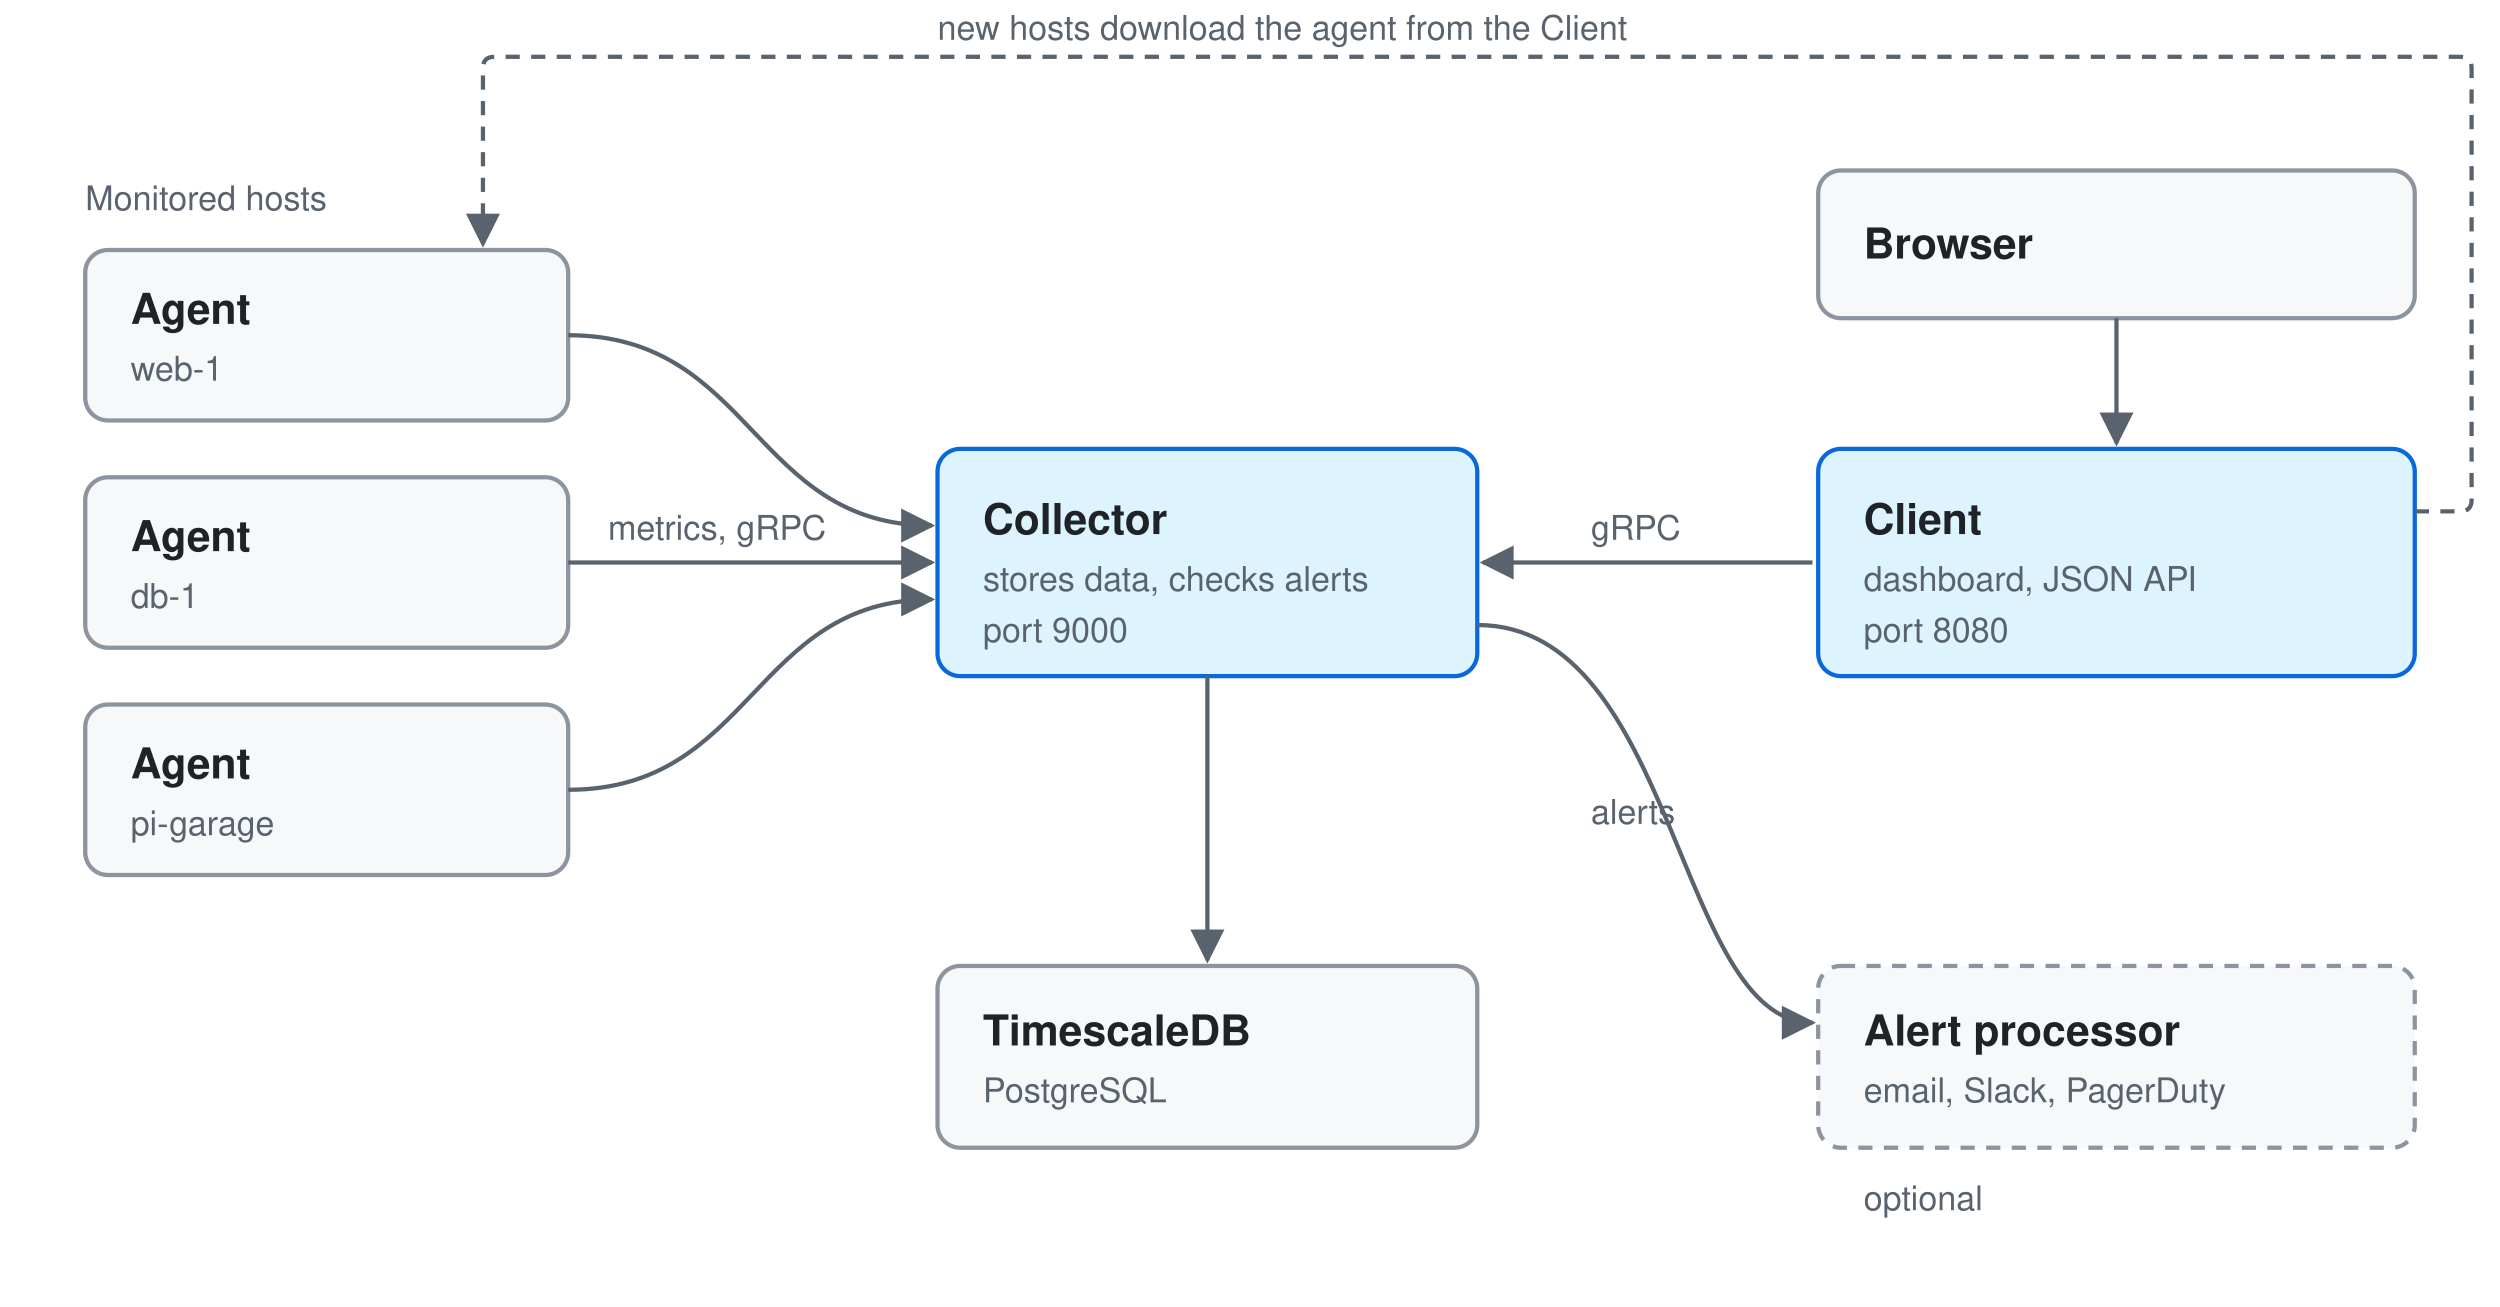
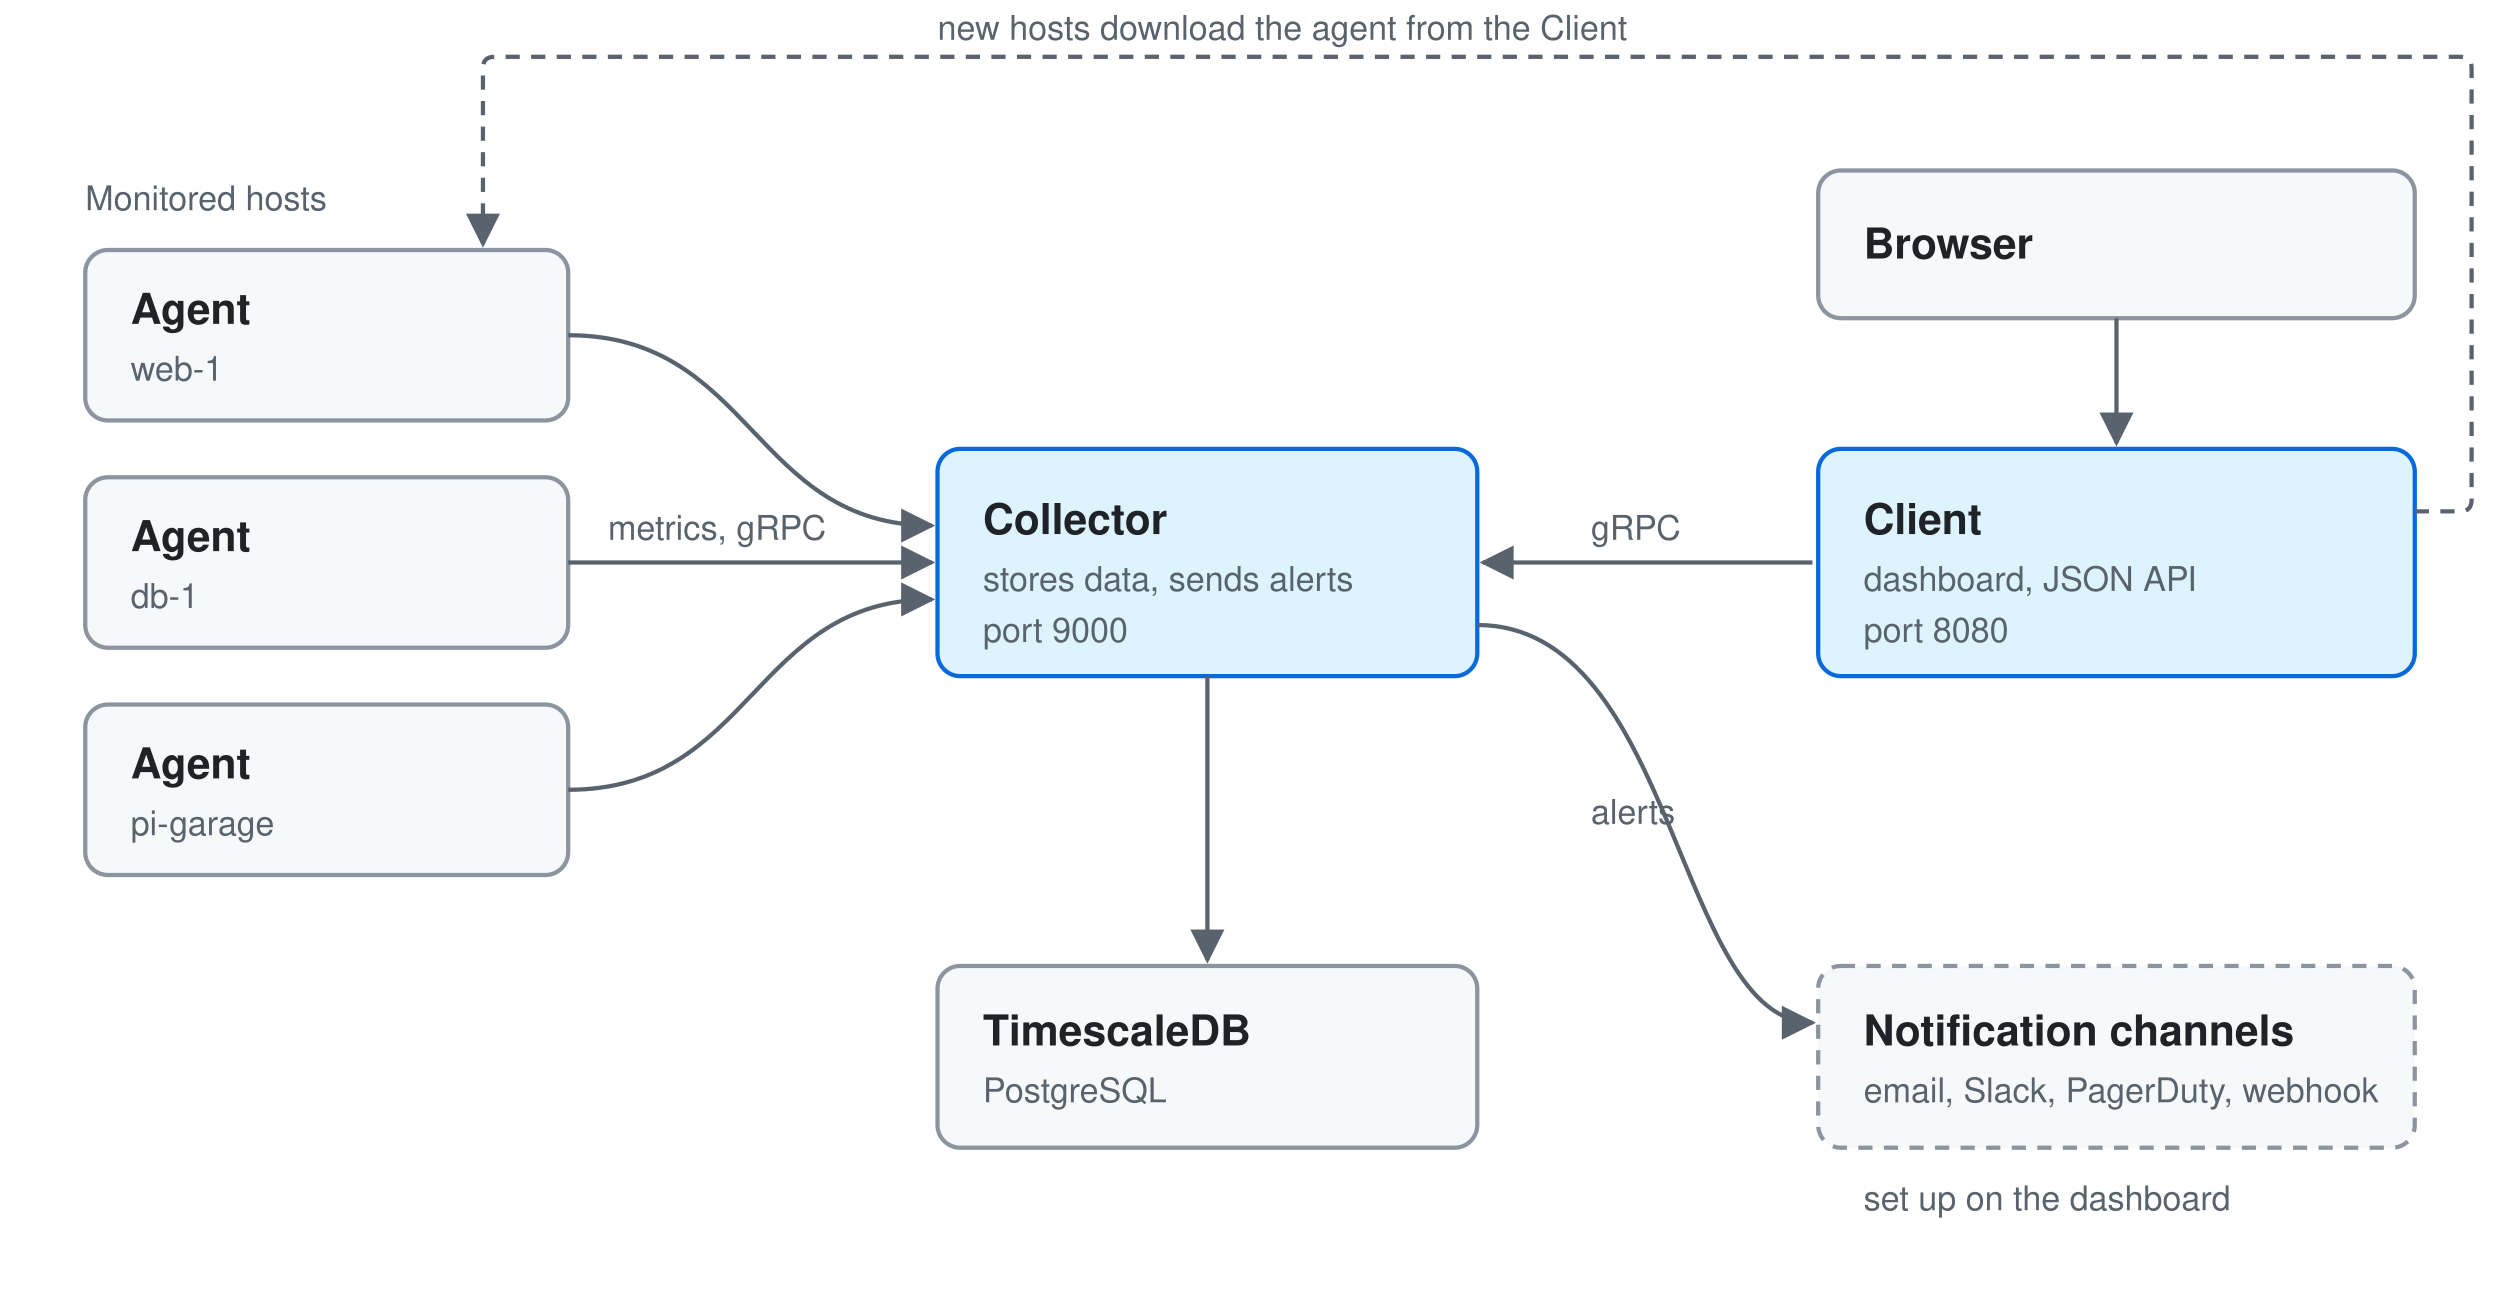
<svg xmlns="http://www.w3.org/2000/svg" viewBox="0 0 880 460" width="880" height="460" font-family="-apple-system, BlinkMacSystemFont, 'Segoe UI', Helvetica, Arial, sans-serif">
  <style>
    .bg { fill: #ffffff; }
    .box { fill: #f6f8fa; stroke: #8c959f; stroke-width: 1.5; }
    .main { fill: #ddf4ff; stroke: #0969da; }
    .opt { stroke-dasharray: 5 4; }
    .name { fill: #1f2328; font-size: 15px; font-weight: 600; }
    .sub { fill: #59636e; font-size: 12px; }
    .line { stroke: #59636e; stroke-width: 1.5; fill: none; }
    .dl { stroke-dasharray: 5 4; }
    .lbl { fill: #59636e; font-size: 12px; }
    .head { fill: #59636e; }
    @media (prefers-color-scheme: dark) {
      .bg { fill: #0d1117; }
      .box { fill: #161b22; stroke: #656c76; }
      .main { fill: #0c2d4b; stroke: #4493f8; }
      .name { fill: #e6edf3; }
      .sub, .lbl { fill: #9198a1; }
      .line { stroke: #9198a1; }
      .head { fill: #9198a1; }
    }
  </style>
  <defs>
    <marker id="arrow" viewBox="0 0 10 10" refX="9" refY="5" markerWidth="8" markerHeight="8" orient="auto-start-reverse">
      <path class="head" d="M0,0 L10,5 L0,10 z" />
    </marker>
  </defs>
  <rect class="bg" width="880" height="460" />
  <g transform="translate(0,40)">
    <text class="sub" x="30" y="34">Monitored hosts</text>
    <rect class="box" x="30" y="48" width="170" height="60" rx="8" />
    <text class="name" x="46" y="74">Agent</text>
    <text class="sub" x="46" y="94">web-1</text>
    <rect class="box" x="30" y="128" width="170" height="60" rx="8" />
    <text class="name" x="46" y="154">Agent</text>
    <text class="sub" x="46" y="174">db-1</text>
    <rect class="box" x="30" y="208" width="170" height="60" rx="8" />
    <text class="name" x="46" y="234">Agent</text>
    <text class="sub" x="46" y="254">pi-garage</text>
    <rect class="box main" x="330" y="118" width="190" height="80" rx="8" />
    <text class="name" x="346" y="148">Collector</text>
-     <text class="sub" x="346" y="168">stores data, checks alerts</text>
+     <text class="sub" x="346" y="168">stores data, sends alerts</text>
    <text class="sub" x="346" y="186">port 9000</text>
    <path class="line" d="M200,78 C265,78 265,145 328,145" marker-end="url(#arrow)" />
    <path class="line" d="M200,158 L328,158" marker-end="url(#arrow)" />
    <path class="line" d="M200,238 C265,238 265,171 328,171" marker-end="url(#arrow)" />
    <text class="lbl" x="214" y="150">metrics, gRPC</text>
    <rect class="box" x="330" y="300" width="190" height="64" rx="8" />
    <text class="name" x="346" y="328">TimescaleDB</text>
    <text class="sub" x="346" y="348">PostgreSQL</text>
    <path class="line" d="M425,198 L425,298" marker-end="url(#arrow)" />
    <rect class="box opt" x="640" y="300" width="210" height="64" rx="8" />
-     <text class="name" x="656" y="328">Alert processor</text>
-     <text class="sub" x="656" y="348">email, Slack, PagerDuty</text>
+     <text class="name" x="656" y="328">Notification channels</text>
+     <text class="sub" x="656" y="348">email, Slack, PagerDuty, webhook</text>
    <path class="line" d="M520,180 C590,180 590,320 638,320" marker-end="url(#arrow)" />
    <text class="lbl" x="560" y="250">alerts</text>
-     <text class="sub" x="656" y="386">optional</text>
+     <text class="sub" x="656" y="386">set up on the dashboard</text>
    <rect class="box main" x="640" y="118" width="210" height="80" rx="8" />
    <text class="name" x="656" y="148">Client</text>
    <text class="sub" x="656" y="168">dashboard, JSON API</text>
    <text class="sub" x="656" y="186">port 8080</text>
    <path class="line" d="M638,158 L522,158" marker-end="url(#arrow)" />
    <text class="lbl" x="560" y="150">gRPC</text>
    <rect class="box" x="640" y="20" width="210" height="52" rx="8" />
    <text class="name" x="656" y="51">Browser</text>
    <path class="line" d="M745,72 L745,116" marker-end="url(#arrow)" />
    <path class="line dl" d="M850,140 L866,140 Q870,140 870,136 L870,-16 Q870,-20 866,-20 L174,-20 Q170,-20 170,-16 L170,46" marker-end="url(#arrow)" />
    <text class="lbl" x="330" y="-26">new hosts download the agent from the Client</text>
  </g>
</svg>
